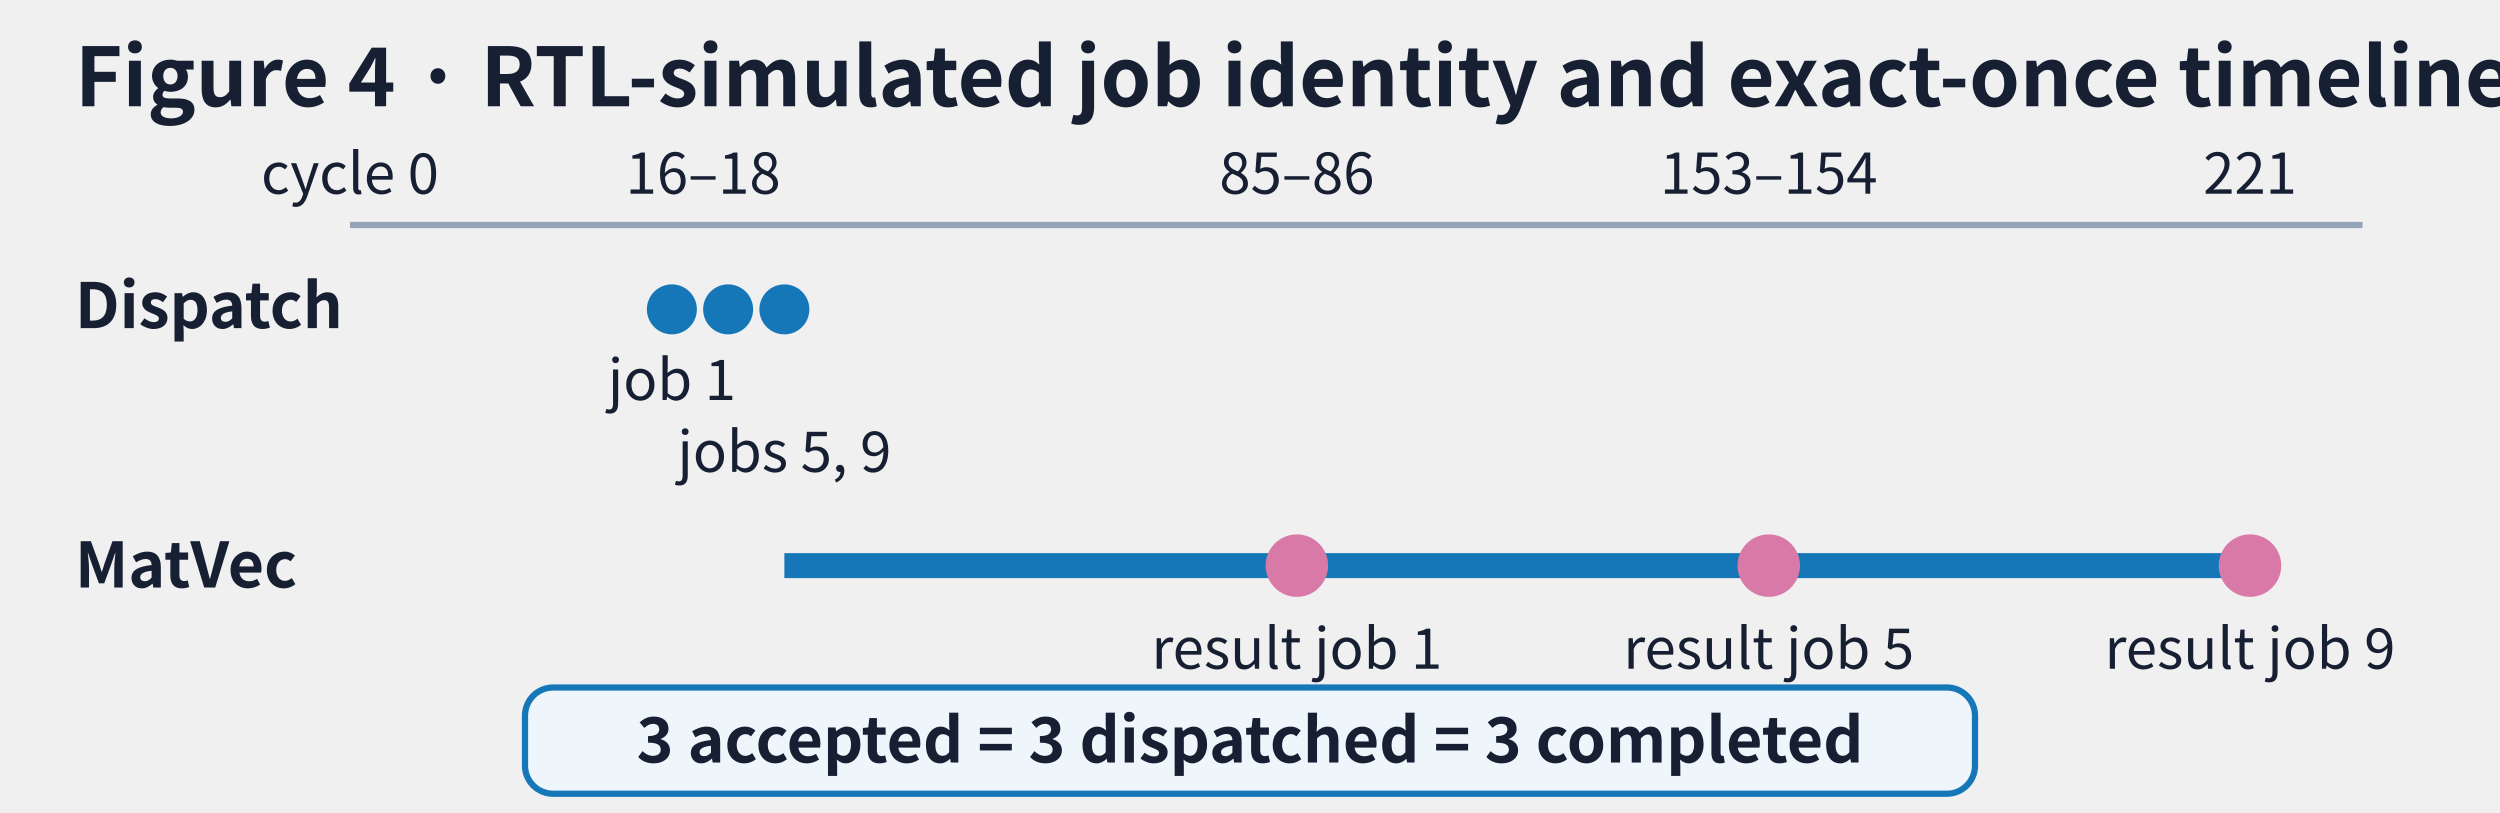
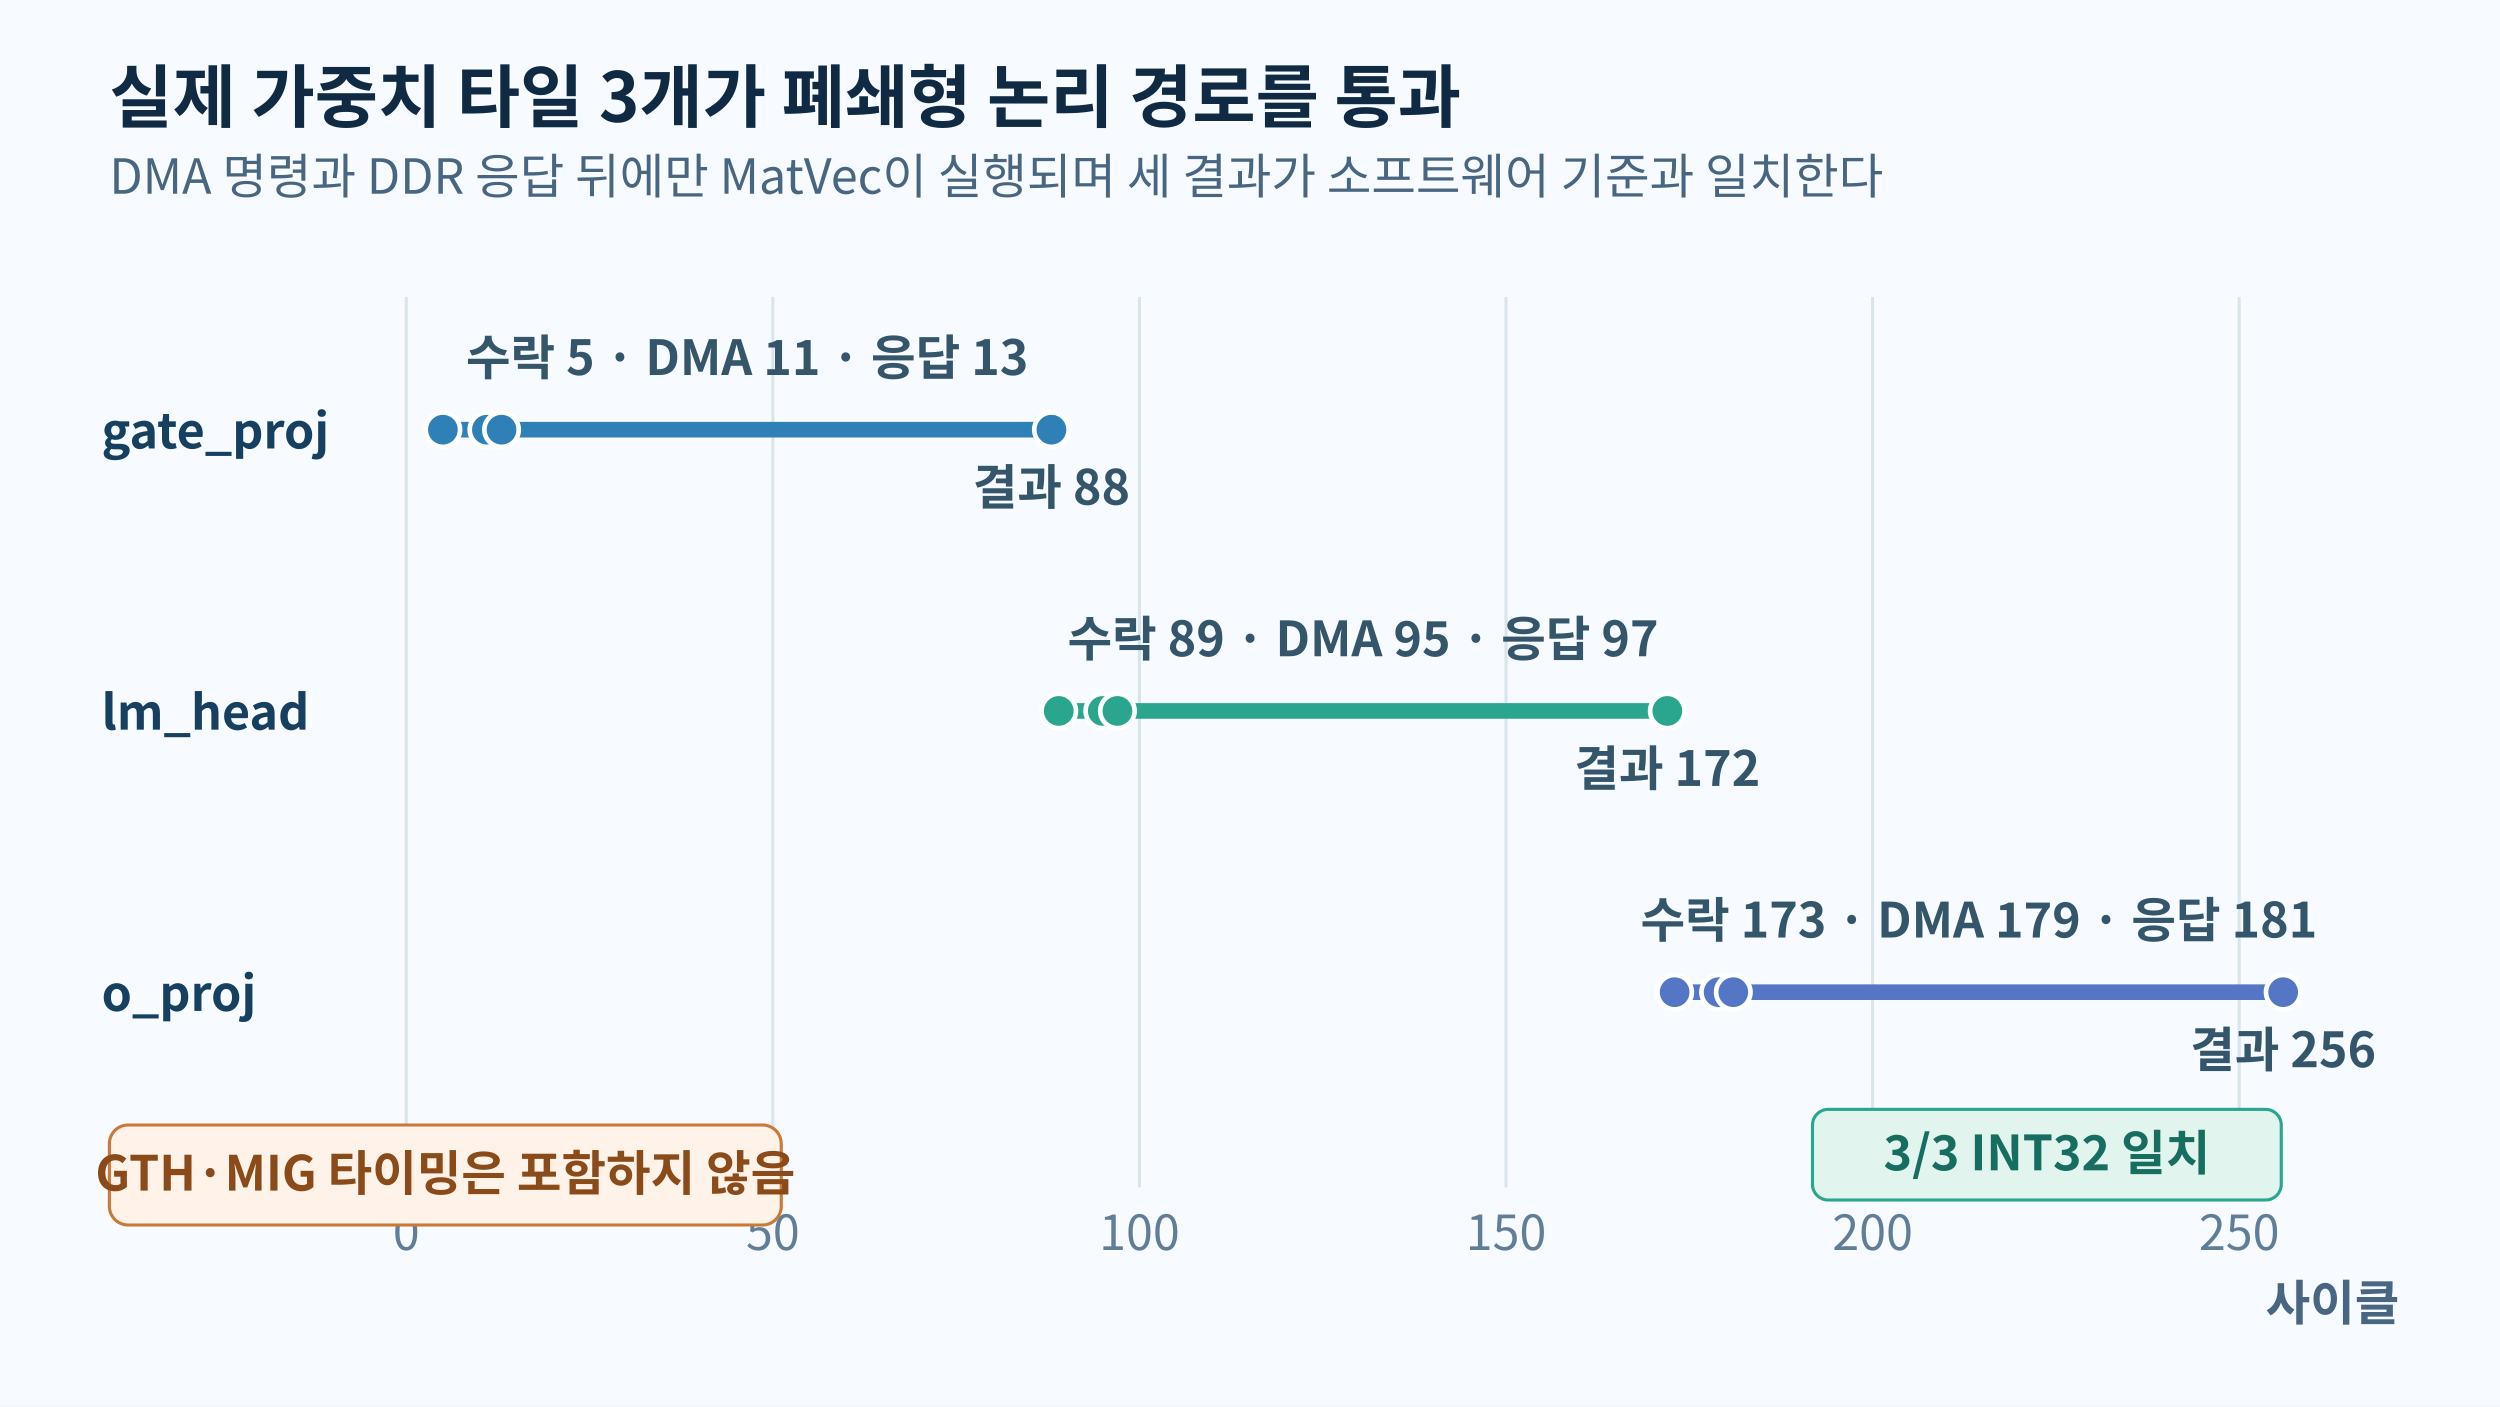
- <svg xmlns="http://www.w3.org/2000/svg" width="800" height="260" viewBox="0 0 800 260">
-   <style>
-     text{font-family:"Noto Sans CJK KR","Noto Sans",sans-serif;fill:#172033}
-     .h{font-size:26px;font-weight:700}.t{font-size:20px;font-weight:700}.s{font-size:18px}
-   </style>
-   <text class="h" x="24" y="34">Figure 4 · RTL-simulated job identity and exact-once timeline</text>
-   <line x1="112" y1="72" x2="756" y2="72" stroke="#94a3b8" stroke-width="2" />
-   <text class="s" x="112" y="62" text-anchor="middle">cycle 0</text>
-   <text class="s" x="225" y="62" text-anchor="middle">16–18</text>
-   <text class="s" x="415" y="62" text-anchor="middle">85–86</text>
-   <text class="s" x="566" y="62" text-anchor="middle">153–154</text>
-   <text class="s" x="720" y="62" text-anchor="middle">221</text>
-   <text class="t" x="24" y="105">Dispatch</text>
-   <circle cx="215" cy="99" r="8" fill="#1677b8" />
-   <circle cx="233" cy="99" r="8" fill="#1677b8" />
-   <circle cx="251" cy="99" r="8" fill="#1677b8" />
-   <text class="s" x="215" y="128" text-anchor="middle">job 1</text>
-   <text class="s" x="251" y="151" text-anchor="middle">jobs 5, 9</text>
-   <text class="t" x="24" y="188">MatVec</text>
-   <line x1="251" y1="181" x2="415" y2="181" stroke="#1677b8" stroke-width="8" />
-   <line x1="415" y1="181" x2="566" y2="181" stroke="#1677b8" stroke-width="8" />
-   <line x1="566" y1="181" x2="720" y2="181" stroke="#1677b8" stroke-width="8" />
-   <circle cx="415" cy="181" r="10" fill="#d979a8" />
-   <circle cx="566" cy="181" r="10" fill="#d979a8" />
-   <circle cx="720" cy="181" r="10" fill="#d979a8" />
-   <text class="s" x="415" y="214" text-anchor="middle">result job 1</text>
-   <text class="s" x="566" y="214" text-anchor="middle">result job 5</text>
-   <text class="s" x="720" y="214" text-anchor="middle">result job 9</text>
-   <rect x="168" y="220" width="464" height="34" rx="9" fill="#eef5fb" stroke="#1677b8" stroke-width="2" />
-   <text class="t" x="400" y="244" text-anchor="middle">3 accepted = 3 dispatched = 3 completed</text>
+ <svg xmlns="http://www.w3.org/2000/svg" viewBox="0 0 1600 900">
+   <rect width="1600" height="900" fill="#f7fbff" />
+   <defs>
+     <marker id="arrow" markerWidth="12" markerHeight="12" refX="10" refY="6" orient="auto">
+       <path d="M0,0 L12,6 L0,12 Z" fill="#1878a8" />
+     </marker>
+   </defs>
+   <text x="70" y="78" font-size="44px" font-family="Noto Sans CJK KR, Noto Sans KR, sans-serif" font-weight="800" fill="#102a43" text-anchor="start">실제 가중치 타일 3개가 폐쇄형 논리 경로를 통과</text>
+   <text x="70" y="124" font-size="31px" font-family="Noto Sans CJK KR, Noto Sans KR, sans-serif" font-weight="500" fill="#486581" text-anchor="start">DMA 명령과 DDR 응답 뒤에만 MatVec이 실행되며 세 결과가 소프트웨어 기준과 일치한다</text>
+   <line x1="260.0" y1="190" x2="260.0" y2="760" stroke="#d8e5ec" stroke-width="2" />
+   <text x="260.0" y="800" font-size="31px" font-family="Noto Sans CJK KR, Noto Sans KR, sans-serif" font-weight="500" fill="#627d98" text-anchor="middle">0</text>
+   <line x1="494.615" y1="190" x2="494.615" y2="760" stroke="#d8e5ec" stroke-width="2" />
+   <text x="494.615" y="800" font-size="31px" font-family="Noto Sans CJK KR, Noto Sans KR, sans-serif" font-weight="500" fill="#627d98" text-anchor="middle">50</text>
+   <line x1="729.231" y1="190" x2="729.231" y2="760" stroke="#d8e5ec" stroke-width="2" />
+   <text x="729.231" y="800" font-size="31px" font-family="Noto Sans CJK KR, Noto Sans KR, sans-serif" font-weight="500" fill="#627d98" text-anchor="middle">100</text>
+   <line x1="963.846" y1="190" x2="963.846" y2="760" stroke="#d8e5ec" stroke-width="2" />
+   <text x="963.846" y="800" font-size="31px" font-family="Noto Sans CJK KR, Noto Sans KR, sans-serif" font-weight="500" fill="#627d98" text-anchor="middle">150</text>
+   <line x1="1198.462" y1="190" x2="1198.462" y2="760" stroke="#d8e5ec" stroke-width="2" />
+   <text x="1198.462" y="800" font-size="31px" font-family="Noto Sans CJK KR, Noto Sans KR, sans-serif" font-weight="500" fill="#627d98" text-anchor="middle">200</text>
+   <line x1="1433.077" y1="190" x2="1433.077" y2="760" stroke="#d8e5ec" stroke-width="2" />
+   <text x="1433.077" y="800" font-size="31px" font-family="Noto Sans CJK KR, Noto Sans KR, sans-serif" font-weight="500" fill="#627d98" text-anchor="middle">250</text>
+   <text x="1450" y="845" font-size="31px" font-family="Noto Sans CJK KR, Noto Sans KR, sans-serif" font-weight="600" fill="#486581" text-anchor="start">사이클</text>
+   <text x="65" y="287" font-size="31px" font-family="Noto Sans CJK KR, Noto Sans KR, sans-serif" font-weight="750" fill="#173f5f" text-anchor="start">gate_proj</text>
+   <line x1="283.462" y1="275" x2="672.923" y2="275" stroke="#2f80b7" stroke-width="10" />
+   <circle cx="283.462" cy="275" r="11" fill="#2f80b7" stroke="#ffffff" stroke-width="3" />
+   <circle cx="311.615" cy="275" r="11" fill="#2f80b7" stroke="#ffffff" stroke-width="3" />
+   <circle cx="321.0" cy="275" r="11" fill="#2f80b7" stroke="#ffffff" stroke-width="3" />
+   <circle cx="672.923" cy="275" r="11" fill="#2f80b7" stroke="#ffffff" stroke-width="3" />
+   <text x="478.192" y="240" font-size="31px" font-family="Noto Sans CJK KR, Noto Sans KR, sans-serif" font-weight="650" fill="#35556b" text-anchor="middle">수락 5 · DMA 11 · 응답 13</text>
+   <text x="672.923" y="323" font-size="31px" font-family="Noto Sans CJK KR, Noto Sans KR, sans-serif" font-weight="750" fill="#35556b" text-anchor="middle">결과 88</text>
+   <text x="65" y="467" font-size="31px" font-family="Noto Sans CJK KR, Noto Sans KR, sans-serif" font-weight="750" fill="#173f5f" text-anchor="start">lm_head</text>
+   <line x1="677.615" y1="455" x2="1067.077" y2="455" stroke="#2aa58e" stroke-width="10" />
+   <circle cx="677.615" cy="455" r="11" fill="#2aa58e" stroke="#ffffff" stroke-width="3" />
+   <circle cx="705.769" cy="455" r="11" fill="#2aa58e" stroke="#ffffff" stroke-width="3" />
+   <circle cx="715.154" cy="455" r="11" fill="#2aa58e" stroke="#ffffff" stroke-width="3" />
+   <circle cx="1067.077" cy="455" r="11" fill="#2aa58e" stroke="#ffffff" stroke-width="3" />
+   <text x="872.346" y="420" font-size="31px" font-family="Noto Sans CJK KR, Noto Sans KR, sans-serif" font-weight="650" fill="#35556b" text-anchor="middle">수락 89 · DMA 95 · 응답 97</text>
+   <text x="1067.077" y="503" font-size="31px" font-family="Noto Sans CJK KR, Noto Sans KR, sans-serif" font-weight="750" fill="#35556b" text-anchor="middle">결과 172</text>
+   <text x="65" y="647" font-size="31px" font-family="Noto Sans CJK KR, Noto Sans KR, sans-serif" font-weight="750" fill="#173f5f" text-anchor="start">o_proj</text>
+   <line x1="1071.769" y1="635" x2="1461.231" y2="635" stroke="#5576c5" stroke-width="10" />
+   <circle cx="1071.769" cy="635" r="11" fill="#5576c5" stroke="#ffffff" stroke-width="3" />
+   <circle cx="1099.923" cy="635" r="11" fill="#5576c5" stroke="#ffffff" stroke-width="3" />
+   <circle cx="1109.308" cy="635" r="11" fill="#5576c5" stroke="#ffffff" stroke-width="3" />
+   <circle cx="1461.231" cy="635" r="11" fill="#5576c5" stroke="#ffffff" stroke-width="3" />
+   <text x="1266.5" y="600" font-size="31px" font-family="Noto Sans CJK KR, Noto Sans KR, sans-serif" font-weight="650" fill="#35556b" text-anchor="middle">수락 173 · DMA 179 · 응답 181</text>
+   <text x="1461.231" y="683" font-size="31px" font-family="Noto Sans CJK KR, Noto Sans KR, sans-serif" font-weight="750" fill="#35556b" text-anchor="middle">결과 256</text>
+   <rect x="1160" y="710" width="300" height="58" rx="10" fill="#e2f4ee" stroke="#2aa58e" stroke-width="2" />
+   <text x="1310" y="749" font-size="31px" font-family="Noto Sans CJK KR, Noto Sans KR, sans-serif" font-weight="750" fill="#176d60" text-anchor="middle">3/3 INT32 일치</text>
+   <rect x="70" y="720" width="430" height="64" rx="12" fill="#fff3e9" stroke="#c97938" stroke-width="2" />
+   <text x="285" y="762" font-size="31px" font-family="Noto Sans CJK KR, Noto Sans KR, sans-serif" font-weight="700" fill="#8a4a19" text-anchor="middle">GTH·MIG 타이밍은 포함하지 않음</text>
</svg>
